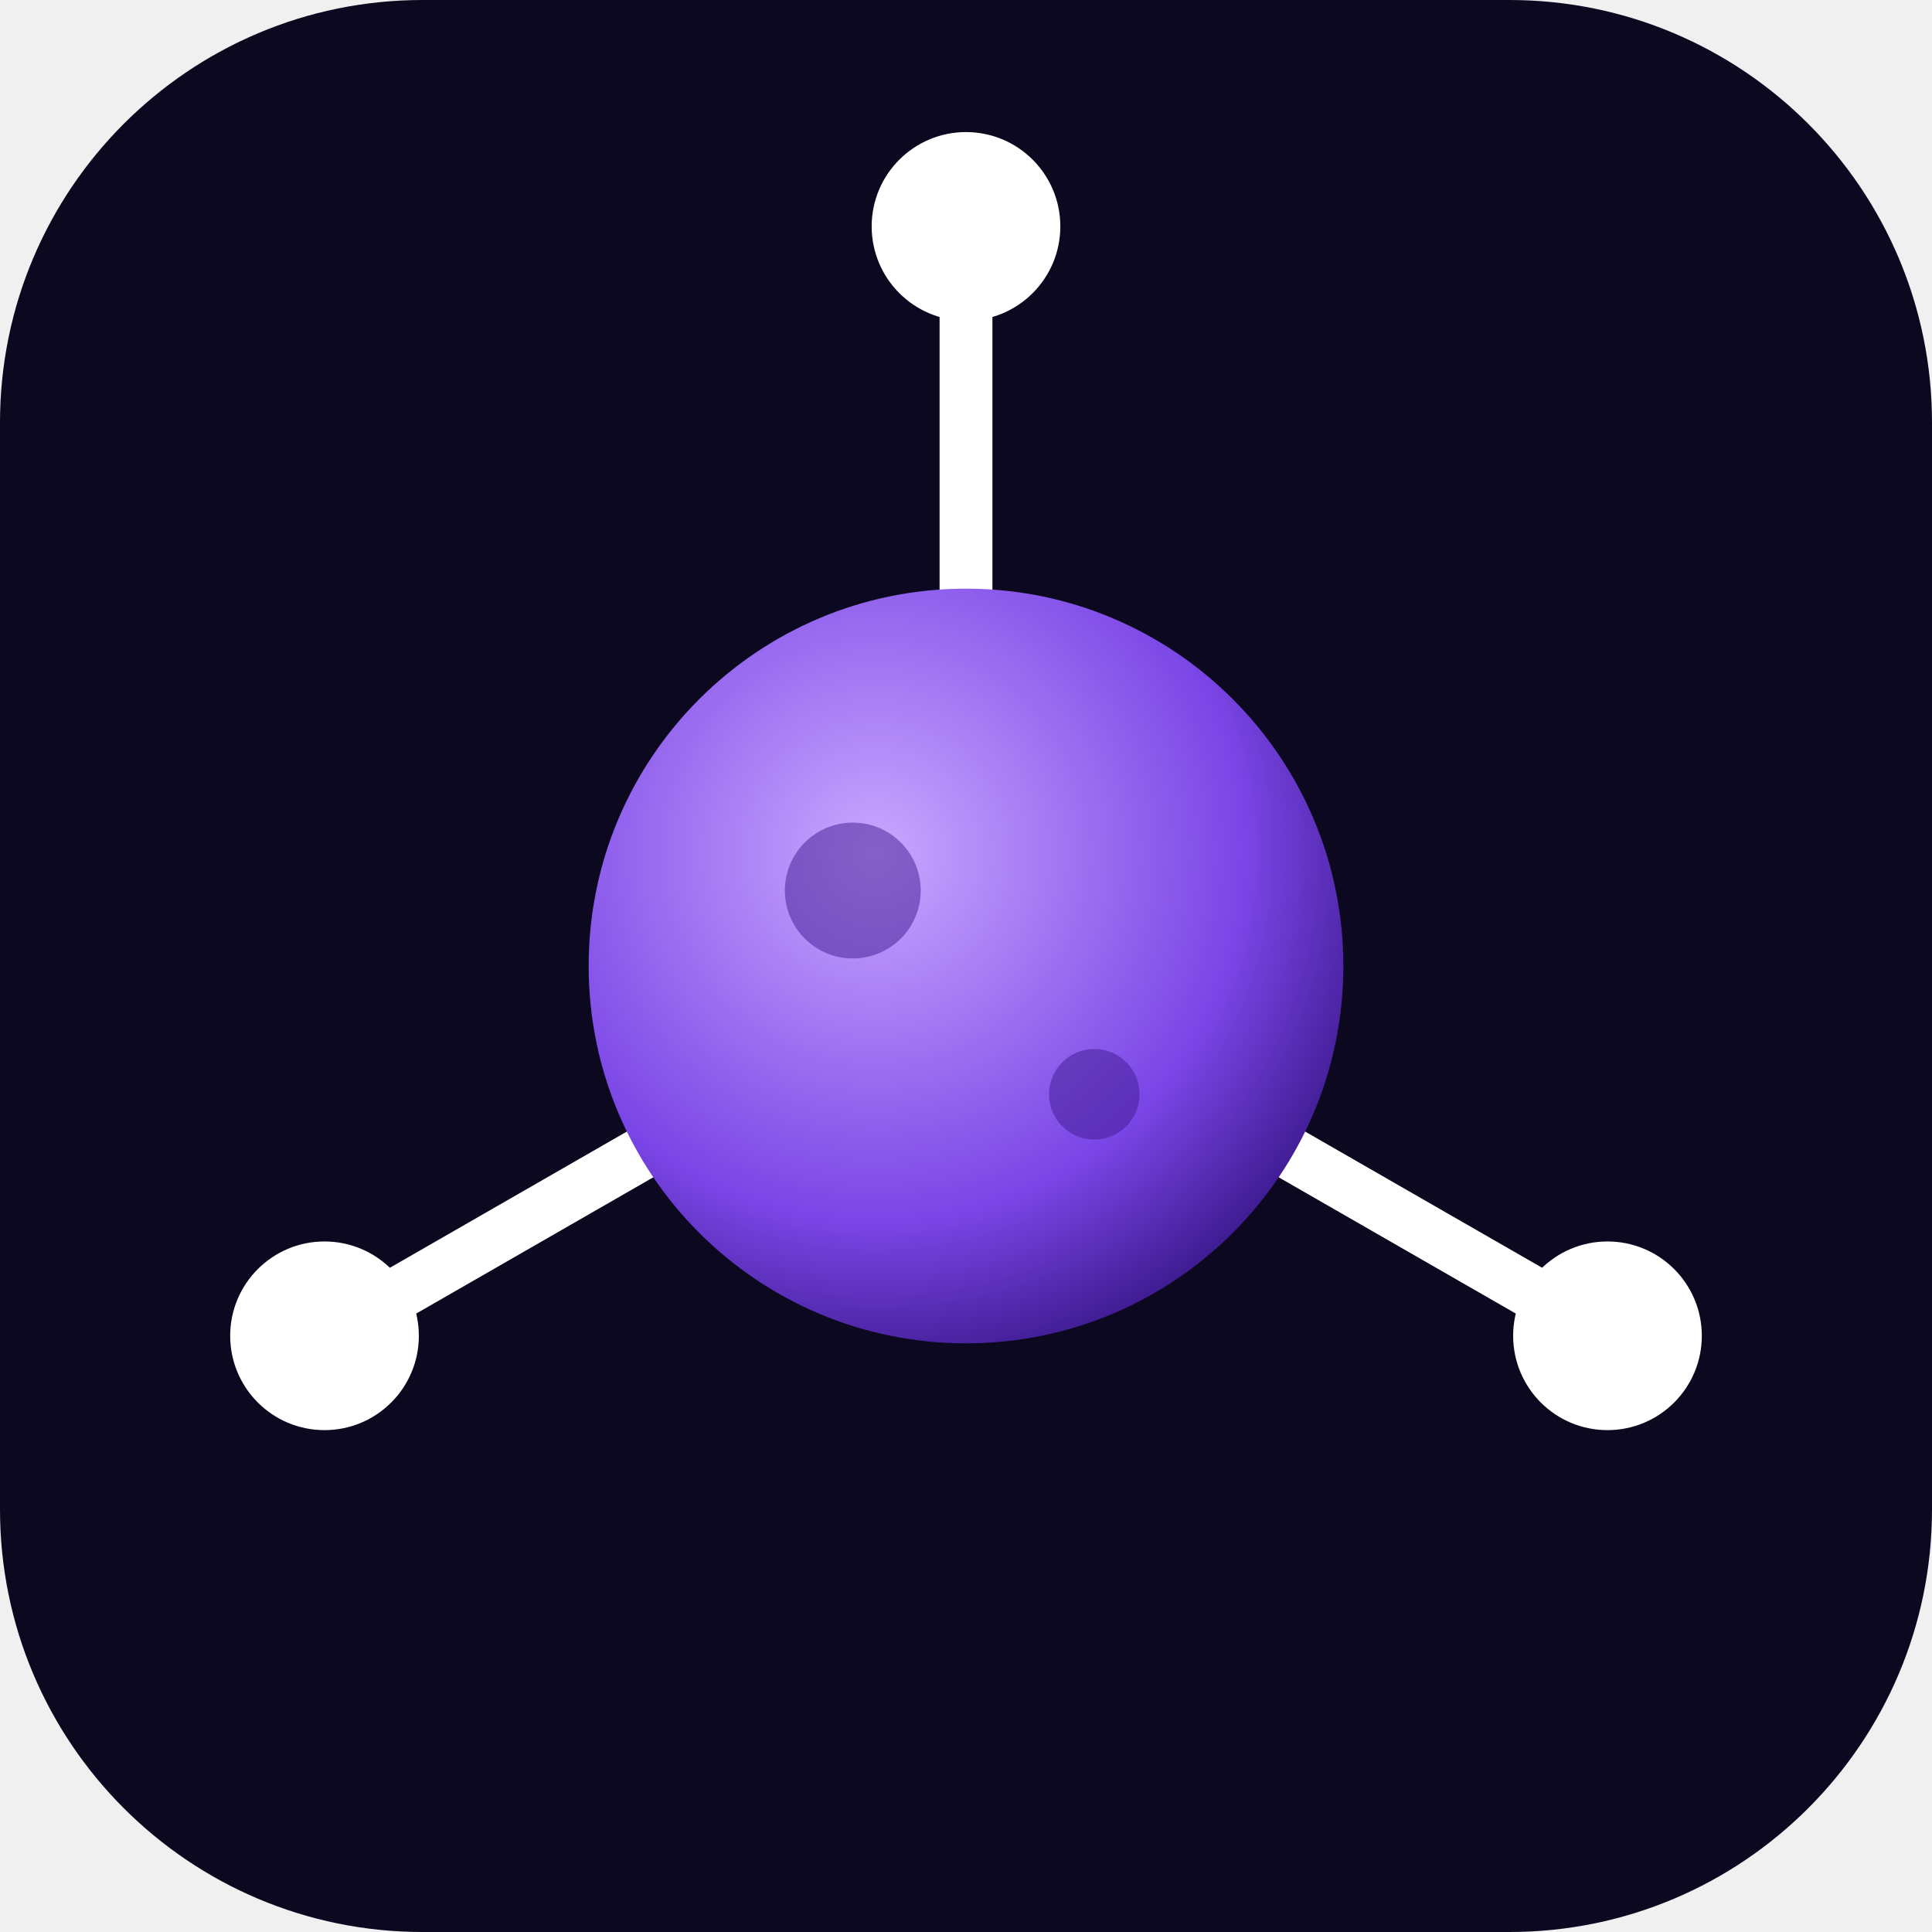
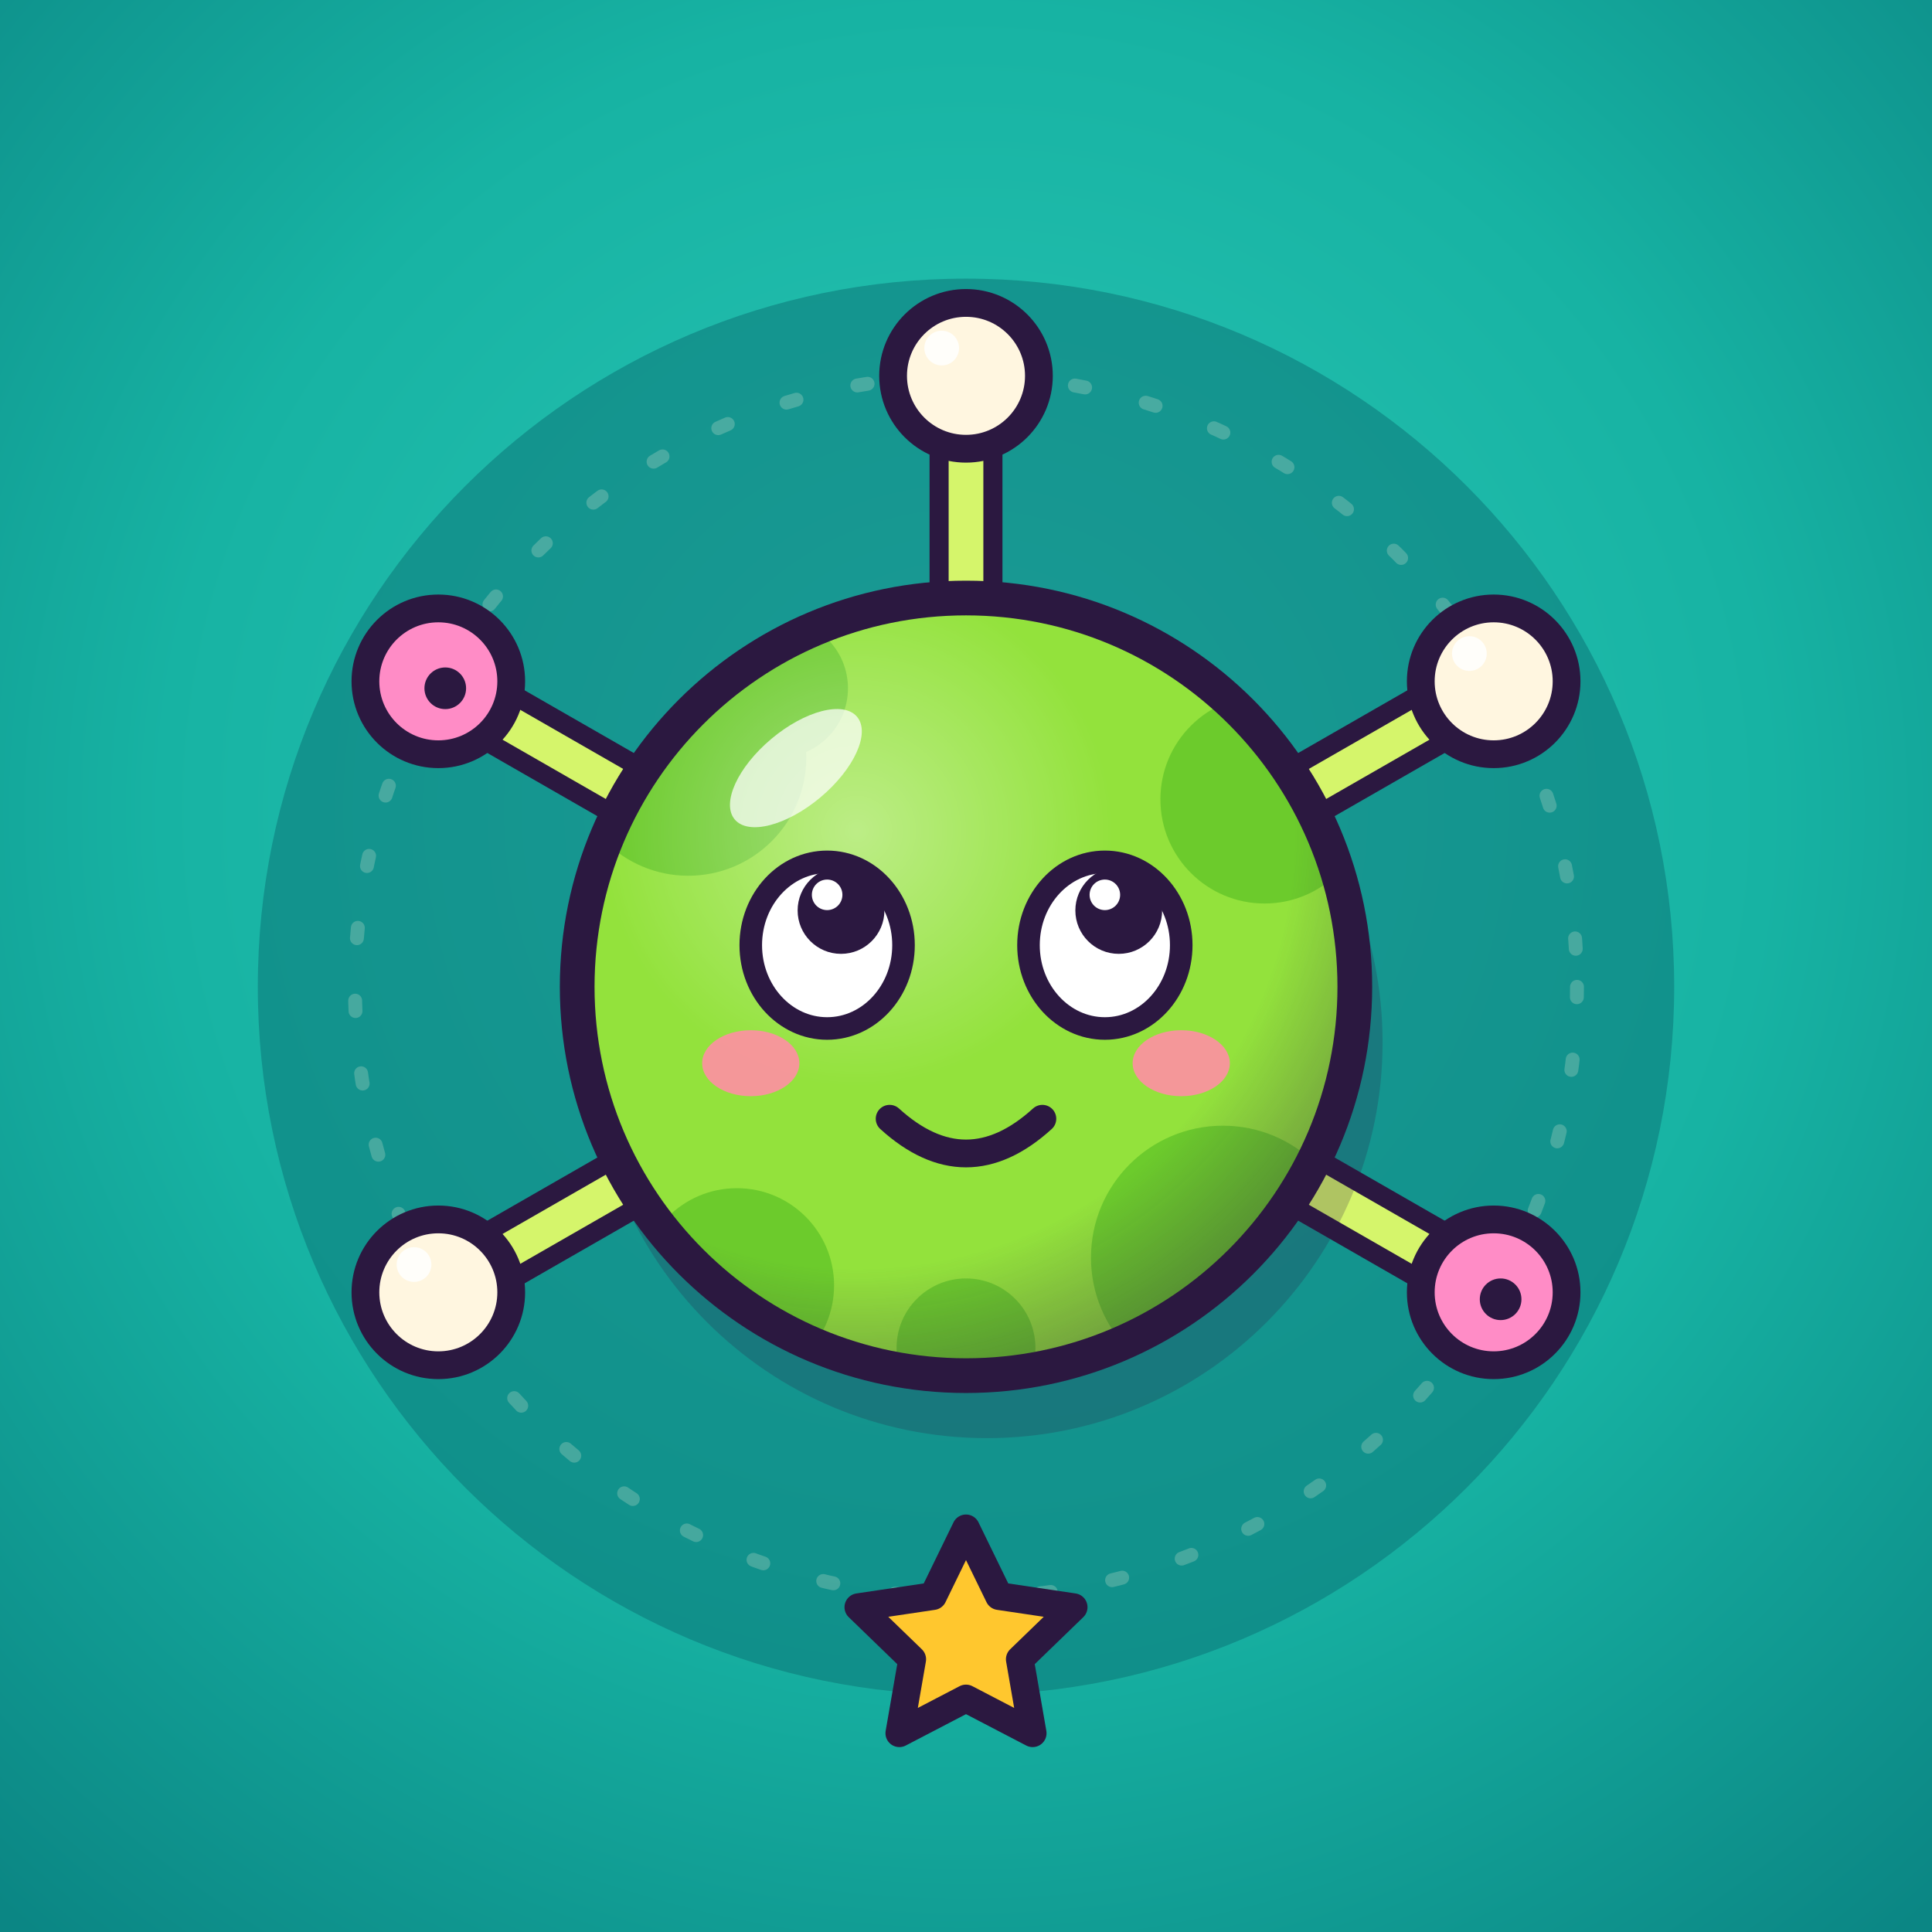
- <svg xmlns="http://www.w3.org/2000/svg" viewBox="0 0 512 512">
+ <svg xmlns="http://www.w3.org/2000/svg" viewBox="0 0 512 512" width="512" height="512">
  <defs>
-     <radialGradient id="p" cx=".38" cy=".35" r=".7">
-       <stop offset="0" stop-color="#c9a8ff" />
-       <stop offset=".7" stop-color="#7a45e6" />
-       <stop offset="1" stop-color="#3d1a8f" />
+     <radialGradient id="bg" cx="50%" cy="42%" r="75%">
+       <stop offset="0" stop-color="#2CC7B6" />
+       <stop offset=".55" stop-color="#17B3A3" />
+       <stop offset="1" stop-color="#0B8684" />
    </radialGradient>
+     <radialGradient id="sh" cx="36%" cy="30%" r="78%">
+       <stop offset="0" stop-color="#fff" stop-opacity=".38" />
+       <stop offset=".42" stop-color="#fff" stop-opacity="0" />
+       <stop offset=".72" stop-color="#2B1840" stop-opacity="0" />
+       <stop offset="1" stop-color="#2B1840" stop-opacity=".42" />
+     </radialGradient>
+     <clipPath id="pl">
+       <circle cx="256" cy="262" r="112" />
+     </clipPath>
  </defs>
-   <rect width="512" height="512" rx="112" fill="#0b0820" />
-   <g stroke="#fff" stroke-width="14" stroke-linecap="round" fill="#fff">
-     <line x1="256" y1="160" x2="256" y2="60" />
-     <circle cx="256" cy="60" r="18" />
-     <line x1="339" y1="304" x2="426" y2="354" />
-     <circle cx="426" cy="354" r="18" />
-     <line x1="173" y1="304" x2="86" y2="354" />
-     <circle cx="86" cy="354" r="18" />
+   <rect width="512" height="512" fill="url(#bg)" />
+   <g transform="translate(256 256) scale(.92) translate(-256 -256)">
+     <circle cx="256" cy="262" r="204" fill="#0A6F74" opacity=".5" />
+     <circle cx="256" cy="262" r="176" fill="none" stroke="#FFF6E0" stroke-opacity=".22" stroke-width="4" stroke-dasharray="3 18" stroke-linecap="round" />
+     <g stroke-linecap="round" fill="none">
+       <g stroke="#2B1840" stroke-width="21">
+         <path d="M256,150V88" />
+         <path d="M353,206l54-31" />
+         <path d="M353,318l54,31" />
+         <path d="M159,318l-54,31" />
+         <path d="M159,206l-54-31" />
+       </g>
+       <g stroke="#D5F56B" stroke-width="10">
+         <path d="M256,150V88" />
+         <path d="M353,206l54-31" />
+         <path d="M353,318l54,31" />
+         <path d="M159,318l-54,31" />
+         <path d="M159,206l-54-31" />
+       </g>
+     </g>
+     <g stroke="#2B1840" stroke-width="8">
+       <circle cx="256" cy="86" r="21" fill="#FFF6E0" />
+       <circle cx="408" cy="174" r="21" fill="#FFF6E0" />
+       <circle cx="408" cy="350" r="21" fill="#FF8CC6" />
+       <circle cx="104" cy="350" r="21" fill="#FFF6E0" />
+       <circle cx="104" cy="174" r="21" fill="#FF8CC6" />
+     </g>
+     <g fill="#fff" opacity=".85">
+       <circle cx="249" cy="78" r="5" />
+       <circle cx="401" cy="166" r="5" />
+       <circle cx="97" cy="342" r="5" />
+     </g>
+     <g fill="#2B1840">
+       <circle cx="410" cy="352" r="6" />
+       <circle cx="106" cy="176" r="6" />
+     </g>
+     <path d="M256,418l9.5,19.5 21.5,3.2-15.5,15 3.7,21.3L256,467l-19.2,10 3.7-21.3-15.5-15 21.5-3.2z" fill="#FFC72E" stroke="#2B1840" stroke-width="8" stroke-linejoin="round" />
+     <circle cx="262" cy="278" r="114" fill="#2B1840" opacity=".22" />
+     <circle cx="256" cy="262" r="112" fill="#93E23C" />
+     <g clip-path="url(#pl)" fill="#6CCB2C">
+       <circle cx="176" cy="196" r="34" />
+       <circle cx="202" cy="176" r="20" />
+       <circle cx="342" cy="208" r="30" />
+       <circle cx="330" cy="340" r="38" />
+       <circle cx="190" cy="348" r="28" />
+       <circle cx="256" cy="366" r="20" />
+     </g>
+     <circle cx="256" cy="262" r="112" fill="url(#sh)" />
+     <ellipse cx="207" cy="199" rx="23" ry="11" fill="#fff" opacity=".72" transform="rotate(-40 207 199)" />
+     <circle cx="256" cy="262" r="112" fill="none" stroke="#2B1840" stroke-width="10" />
+     <g fill="#FF8FA3" opacity=".9">
+       <ellipse cx="194" cy="284" rx="14" ry="9.5" />
+       <ellipse cx="318" cy="284" rx="14" ry="9.5" />
+     </g>
+     <g fill="#fff" stroke="#2B1840" stroke-width="6.5">
+       <ellipse cx="216" cy="250" rx="22" ry="24" />
+       <ellipse cx="296" cy="250" rx="22" ry="24" />
+     </g>
+     <g fill="#2B1840">
+       <circle cx="220" cy="240" r="12.5" />
+       <circle cx="300" cy="240" r="12.5" />
+     </g>
+     <g fill="#fff">
+       <circle cx="216" cy="235.5" r="4.4" />
+       <circle cx="296" cy="235.5" r="4.4" />
+     </g>
+     <path d="M234,300q22,20 44,0" fill="none" stroke="#2B1840" stroke-width="8" stroke-linecap="round" />
  </g>
-   <circle cx="256" cy="256" r="100" fill="url(#p)" />
-   <circle cx="226" cy="236" r="18" fill="#3d1a8f" opacity=".5" />
-   <circle cx="290" cy="290" r="12" fill="#3d1a8f" opacity=".5" />
</svg>
